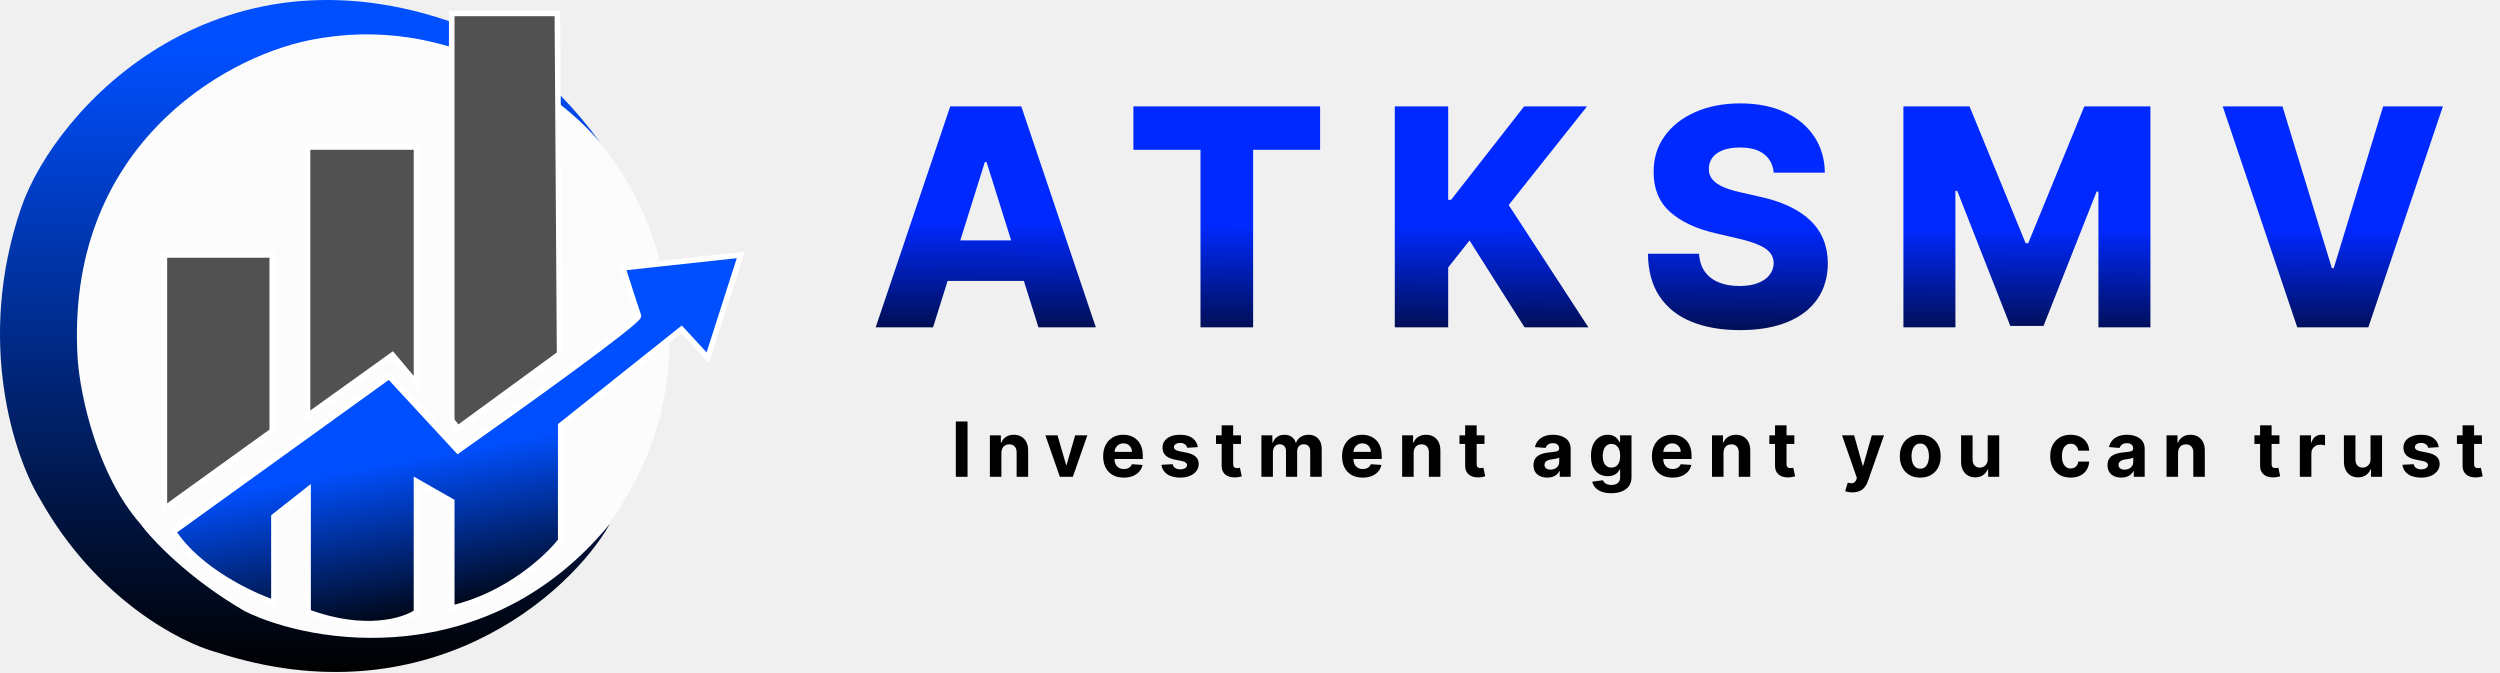
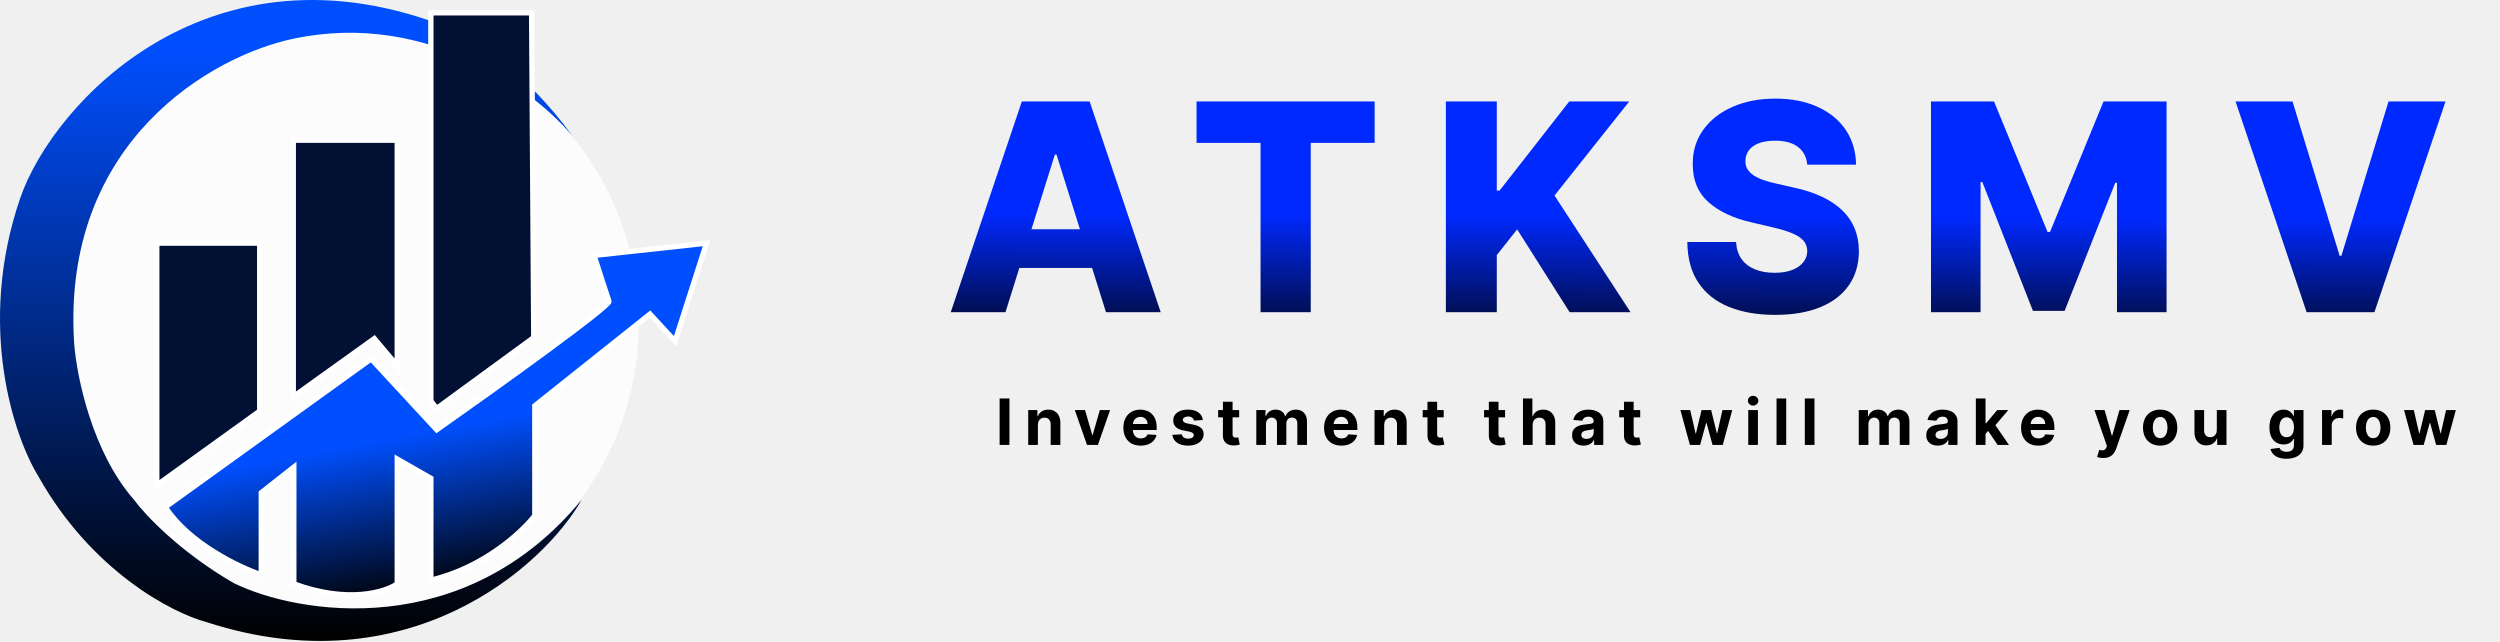
- <svg xmlns="http://www.w3.org/2000/svg" width="970" height="261" viewBox="0 0 970 261" fill="none">
+ <svg xmlns="http://www.w3.org/2000/svg" width="1017" height="261" viewBox="0 0 1017 261" fill="none">
  <ellipse cx="143.598" cy="131.449" rx="116.266" ry="118.435" fill="white" fill-opacity="0.8" />
-   <path d="M236.653 203.263C188.948 261.22 121.14 250.025 95.043 237.183C73.072 224.453 58.845 209.265 54.478 203.263C37.726 184.207 31.237 153.815 30.155 139.577C24.963 57.499 86.389 22.496 119.788 15.656C174.633 4.266 218.092 37.432 232.966 55.439C213.819 28.973 191.724 15.098 183.07 11.469C85.713 -27.393 21.549 41.827 8.233 80.565C-9.615 132.492 5.664 177.579 15.535 193.631C37.278 232.493 70.298 249.467 84.091 253.096C165.546 279.562 220.968 230.902 236.653 203.263Z" fill="url(#paint0_linear_222_756)" />
-   <path d="M119.305 57.047H161.603V148.801L152.276 137.739L119.305 161.382V57.047Z" fill="#515151" stroke="white" stroke-width="2.169" />
-   <path d="M175.268 5.205H216.264L217.132 137.306L177.654 166.155L175.268 163.118V5.205Z" fill="#515151" stroke="white" stroke-width="2.169" />
-   <path d="M63.774 98.911V197.39L105.639 167.239V98.911H63.774Z" fill="#515151" stroke="white" stroke-width="2.169" />
-   <path d="M106.291 233.832V200.427L119.522 190.015V237.519C141.561 245.62 156.759 240.894 161.604 237.519V186.761L175.269 194.57V236.001C196.787 230.968 212.434 216.406 217.567 209.754V165.07L264.421 127.761L274.616 138.823L287.414 98.911L241.645 103.9C243.38 109.323 247.024 120.646 247.719 122.555C248.413 124.464 201.299 158.201 177.655 174.831L150.975 145.981L67.246 206.284C76.79 221.034 97.252 230.795 106.291 233.832Z" fill="url(#paint1_linear_222_756)" stroke="white" stroke-width="2.169" />
-   <path d="M362.027 127.001H339.762L368.682 41.289H396.262L425.181 127.001H402.916L382.786 62.884H382.116L362.027 127.001ZM359.056 93.269H405.595V109.005H359.056V93.269ZM439.759 58.113V41.289H512.204V58.113H486.214V127.001H465.79V58.113H439.759ZM541.178 127.001V41.289H561.895V77.532H563.025L591.358 41.289H615.758L585.373 79.541L616.302 127.001H591.525L570.181 93.31L561.895 103.773V127.001H541.178ZM688.195 66.986C687.916 63.917 686.674 61.531 684.47 59.829C682.294 58.099 679.183 57.234 675.137 57.234C672.459 57.234 670.226 57.583 668.441 58.281C666.655 58.978 665.316 59.941 664.423 61.168C663.53 62.368 663.07 63.749 663.042 65.312C662.986 66.595 663.237 67.725 663.795 68.702C664.381 69.678 665.218 70.543 666.306 71.296C667.422 72.022 668.762 72.664 670.324 73.222C671.887 73.78 673.644 74.268 675.597 74.686L682.963 76.361C687.204 77.281 690.943 78.509 694.179 80.043C697.444 81.578 700.178 83.406 702.382 85.526C704.614 87.647 706.302 90.088 707.446 92.85C708.59 95.612 709.176 98.709 709.204 102.141C709.176 107.554 707.809 112.199 705.103 116.078C702.396 119.956 698.504 122.927 693.426 124.992C688.376 127.057 682.28 128.089 675.137 128.089C667.966 128.089 661.717 127.015 656.387 124.867C651.058 122.718 646.915 119.454 643.958 115.073C641 110.693 639.479 105.154 639.396 98.458H659.233C659.401 101.22 660.14 103.522 661.452 105.364C662.763 107.205 664.563 108.6 666.85 109.549C669.166 110.497 671.845 110.972 674.886 110.972C677.676 110.972 680.048 110.595 682.001 109.842C683.982 109.088 685.502 108.042 686.562 106.703C687.623 105.364 688.167 103.829 688.195 102.099C688.167 100.481 687.665 99.1 686.688 97.956C685.712 96.784 684.205 95.78 682.168 94.943C680.159 94.078 677.592 93.282 674.467 92.557L665.511 90.465C658.089 88.763 652.244 86.014 647.975 82.22C643.706 78.397 641.586 73.236 641.614 66.735C641.586 61.434 643.009 56.788 645.883 52.798C648.757 48.808 652.732 45.697 657.81 43.465C662.888 41.233 668.678 40.117 675.179 40.117C681.819 40.117 687.581 41.247 692.464 43.507C697.374 45.739 701.183 48.878 703.889 52.924C706.595 56.969 707.977 61.657 708.032 66.986H688.195ZM738.524 41.289H764.179L785.942 94.357H786.946L808.709 41.289H834.364V127.001H814.191V74.352H813.48L792.889 126.457H779.999L759.408 74.059H758.696V127.001H738.524V41.289ZM885.603 41.289L904.771 104.066H905.483L924.651 41.289H947.837L918.917 127.001H891.337L862.417 41.289H885.603Z" fill="url(#paint2_linear_222_756)" />
-   <path d="M375.405 163.532V185.001H370.866V163.532H375.405ZM388.54 175.692V185.001H384.074V168.899H388.33V171.74H388.519C388.875 170.804 389.473 170.063 390.312 169.518C391.15 168.966 392.167 168.689 393.362 168.689C394.48 168.689 395.455 168.934 396.287 169.423C397.118 169.913 397.765 170.611 398.226 171.52C398.687 172.421 398.918 173.498 398.918 174.749V185.001H394.452V175.545C394.459 174.56 394.208 173.791 393.698 173.239C393.187 172.68 392.485 172.4 391.59 172.4C390.989 172.4 390.458 172.53 389.997 172.788C389.543 173.047 389.186 173.424 388.928 173.92C388.676 174.41 388.547 175 388.54 175.692ZM421.891 168.899L416.262 185.001H411.23L405.601 168.899H410.318L413.662 180.42H413.83L417.163 168.899H421.891ZM436.014 185.315C434.358 185.315 432.932 184.98 431.737 184.309C430.549 183.631 429.633 182.674 428.99 181.437C428.347 180.193 428.026 178.722 428.026 177.023C428.026 175.367 428.347 173.914 428.99 172.663C429.633 171.412 430.538 170.437 431.705 169.738C432.88 169.039 434.256 168.689 435.836 168.689C436.898 168.689 437.887 168.861 438.802 169.203C439.725 169.539 440.529 170.045 441.214 170.723C441.905 171.401 442.444 172.254 442.828 173.281C443.212 174.301 443.404 175.496 443.404 176.866V178.093H429.808V175.325H439.201C439.201 174.682 439.061 174.113 438.781 173.616C438.502 173.12 438.114 172.732 437.618 172.453C437.129 172.166 436.559 172.023 435.909 172.023C435.231 172.023 434.63 172.18 434.106 172.495C433.589 172.802 433.184 173.218 432.89 173.742C432.597 174.259 432.446 174.836 432.439 175.472V178.103C432.439 178.9 432.586 179.588 432.88 180.168C433.18 180.748 433.603 181.196 434.148 181.51C434.693 181.825 435.34 181.982 436.087 181.982C436.584 181.982 437.038 181.912 437.45 181.772C437.862 181.632 438.215 181.423 438.509 181.143C438.802 180.864 439.026 180.521 439.18 180.116L443.31 180.388C443.1 181.381 442.671 182.247 442.021 182.988C441.378 183.722 440.546 184.295 439.526 184.707C438.512 185.113 437.342 185.315 436.014 185.315ZM464.734 173.491L460.646 173.742C460.576 173.393 460.426 173.078 460.195 172.799C459.965 172.512 459.661 172.285 459.283 172.117C458.913 171.943 458.469 171.855 457.952 171.855C457.26 171.855 456.676 172.002 456.201 172.296C455.726 172.582 455.488 172.967 455.488 173.449C455.488 173.833 455.642 174.158 455.95 174.424C456.257 174.689 456.785 174.902 457.533 175.063L460.447 175.65C462.012 175.972 463.179 176.489 463.948 177.202C464.717 177.914 465.101 178.851 465.101 180.011C465.101 181.066 464.79 181.992 464.168 182.789C463.553 183.586 462.708 184.208 461.631 184.655C460.562 185.095 459.329 185.315 457.931 185.315C455.799 185.315 454.101 184.872 452.836 183.984C451.578 183.09 450.841 181.874 450.624 180.336L455.017 180.105C455.149 180.755 455.471 181.252 455.981 181.594C456.491 181.929 457.145 182.097 457.941 182.097C458.724 182.097 459.353 181.947 459.828 181.646C460.311 181.339 460.555 180.944 460.562 180.462C460.555 180.057 460.384 179.725 460.048 179.466C459.713 179.2 459.196 178.998 458.497 178.858L455.709 178.302C454.136 177.988 452.965 177.443 452.197 176.667C451.435 175.891 451.054 174.902 451.054 173.7C451.054 172.666 451.334 171.775 451.893 171.027C452.459 170.279 453.252 169.703 454.272 169.298C455.3 168.892 456.502 168.689 457.878 168.689C459.912 168.689 461.513 169.119 462.68 169.979C463.854 170.839 464.539 172.009 464.734 173.491ZM481.496 168.899V172.254H471.8V168.899H481.496ZM474.001 165.041H478.467V180.053C478.467 180.465 478.53 180.787 478.655 181.017C478.781 181.241 478.956 181.398 479.18 181.489C479.41 181.58 479.676 181.625 479.976 181.625C480.186 181.625 480.396 181.608 480.605 181.573C480.815 181.531 480.976 181.5 481.087 181.479L481.79 184.802C481.566 184.872 481.252 184.952 480.846 185.043C480.441 185.141 479.948 185.2 479.368 185.221C478.292 185.263 477.349 185.12 476.538 184.791C475.734 184.463 475.109 183.953 474.661 183.261C474.214 182.569 473.994 181.695 474.001 180.64V165.041ZM489.424 185.001V168.899H493.68V171.74H493.868C494.204 170.797 494.763 170.052 495.546 169.507C496.328 168.962 497.265 168.689 498.355 168.689C499.459 168.689 500.399 168.966 501.175 169.518C501.951 170.063 502.468 170.804 502.727 171.74H502.894C503.223 170.818 503.817 170.08 504.676 169.528C505.543 168.969 506.567 168.689 507.748 168.689C509.25 168.689 510.47 169.168 511.406 170.126C512.35 171.076 512.822 172.425 512.822 174.172V185.001H508.366V175.053C508.366 174.158 508.129 173.487 507.654 173.04C507.178 172.593 506.584 172.369 505.871 172.369C505.061 172.369 504.428 172.628 503.974 173.145C503.52 173.655 503.293 174.329 503.293 175.168V185.001H498.963V174.958C498.963 174.169 498.736 173.54 498.282 173.071C497.835 172.603 497.244 172.369 496.51 172.369C496.014 172.369 495.567 172.495 495.168 172.746C494.777 172.991 494.466 173.337 494.235 173.784C494.005 174.224 493.889 174.742 493.889 175.336V185.001H489.424ZM528.706 185.315C527.049 185.315 525.624 184.98 524.429 184.309C523.241 183.631 522.325 182.674 521.682 181.437C521.039 180.193 520.718 178.722 520.718 177.023C520.718 175.367 521.039 173.914 521.682 172.663C522.325 171.412 523.23 170.437 524.397 169.738C525.571 169.039 526.948 168.689 528.527 168.689C529.59 168.689 530.579 168.861 531.494 169.203C532.417 169.539 533.22 170.045 533.905 170.723C534.597 171.401 535.135 172.254 535.52 173.281C535.904 174.301 536.096 175.496 536.096 176.866V178.093H522.5V175.325H531.892C531.892 174.682 531.753 174.113 531.473 173.616C531.194 173.12 530.806 172.732 530.31 172.453C529.82 172.166 529.251 172.023 528.601 172.023C527.923 172.023 527.322 172.18 526.798 172.495C526.281 172.802 525.875 173.218 525.582 173.742C525.288 174.259 525.138 174.836 525.131 175.472V178.103C525.131 178.9 525.278 179.588 525.571 180.168C525.872 180.748 526.295 181.196 526.84 181.51C527.385 181.825 528.031 181.982 528.779 181.982C529.275 181.982 529.729 181.912 530.142 181.772C530.554 181.632 530.907 181.423 531.201 181.143C531.494 180.864 531.718 180.521 531.871 180.116L536.002 180.388C535.792 181.381 535.362 182.247 534.712 182.988C534.069 183.722 533.238 184.295 532.217 184.707C531.204 185.113 530.033 185.315 528.706 185.315ZM548.495 175.692V185.001H544.029V168.899H548.285V171.74H548.474C548.83 170.804 549.427 170.063 550.266 169.518C551.105 168.966 552.122 168.689 553.317 168.689C554.435 168.689 555.41 168.934 556.241 169.423C557.073 169.913 557.72 170.611 558.181 171.52C558.642 172.421 558.873 173.498 558.873 174.749V185.001H554.407V175.545C554.414 174.56 554.162 173.791 553.652 173.239C553.142 172.68 552.44 172.4 551.545 172.4C550.944 172.4 550.413 172.53 549.952 172.788C549.497 173.047 549.141 173.424 548.882 173.92C548.631 174.41 548.502 175 548.495 175.692ZM575.975 168.899V172.254H566.279V168.899H575.975ZM568.48 165.041H572.946V180.053C572.946 180.465 573.009 180.787 573.134 181.017C573.26 181.241 573.435 181.398 573.659 181.489C573.889 181.58 574.155 181.625 574.455 181.625C574.665 181.625 574.875 181.608 575.084 181.573C575.294 181.531 575.455 181.5 575.566 181.479L576.269 184.802C576.045 184.872 575.731 184.952 575.325 185.043C574.92 185.141 574.427 185.2 573.847 185.221C572.771 185.263 571.828 185.12 571.017 184.791C570.213 184.463 569.588 183.953 569.14 183.261C568.693 182.569 568.473 181.695 568.48 180.64V165.041ZM600.345 185.305C599.318 185.305 598.402 185.127 597.598 184.77C596.795 184.407 596.159 183.872 595.69 183.166C595.229 182.454 594.999 181.566 594.999 180.504C594.999 179.609 595.163 178.858 595.491 178.25C595.82 177.642 596.267 177.153 596.833 176.782C597.399 176.412 598.042 176.132 598.762 175.944C599.489 175.755 600.251 175.622 601.047 175.545C601.984 175.448 602.738 175.357 603.312 175.273C603.885 175.182 604.3 175.049 604.559 174.874C604.818 174.7 604.947 174.441 604.947 174.099V174.036C604.947 173.372 604.737 172.858 604.318 172.495C603.906 172.131 603.319 171.95 602.557 171.95C601.753 171.95 601.114 172.128 600.638 172.484C600.163 172.834 599.849 173.274 599.695 173.805L595.565 173.47C595.774 172.491 596.187 171.646 596.802 170.933C597.417 170.213 598.21 169.661 599.181 169.277C600.16 168.885 601.292 168.689 602.578 168.689C603.472 168.689 604.328 168.794 605.146 169.004C605.971 169.214 606.701 169.539 607.337 169.979C607.98 170.419 608.487 170.985 608.857 171.677C609.227 172.362 609.413 173.183 609.413 174.141V185.001H605.178V182.768H605.052C604.793 183.271 604.447 183.715 604.014 184.099C603.581 184.477 603.06 184.774 602.452 184.99C601.844 185.2 601.142 185.305 600.345 185.305ZM601.624 182.223C602.281 182.223 602.861 182.094 603.364 181.835C603.867 181.57 604.262 181.213 604.549 180.766C604.835 180.319 604.978 179.812 604.978 179.246V177.537C604.839 177.628 604.646 177.712 604.402 177.789C604.164 177.859 603.895 177.925 603.595 177.988C603.294 178.044 602.994 178.096 602.693 178.145C602.393 178.187 602.12 178.225 601.875 178.26C601.351 178.337 600.893 178.46 600.502 178.627C600.111 178.795 599.807 179.022 599.59 179.309C599.373 179.588 599.265 179.938 599.265 180.357C599.265 180.965 599.485 181.43 599.926 181.751C600.373 182.066 600.939 182.223 601.624 182.223ZM625.15 191.375C623.703 191.375 622.463 191.175 621.428 190.777C620.401 190.386 619.583 189.851 618.975 189.173C618.367 188.495 617.973 187.734 617.791 186.888L621.921 186.332C622.047 186.654 622.246 186.954 622.519 187.234C622.791 187.513 623.151 187.737 623.598 187.905C624.053 188.079 624.605 188.167 625.255 188.167C626.226 188.167 627.026 187.929 627.655 187.454C628.291 186.986 628.609 186.2 628.609 185.095V182.15H628.421C628.225 182.597 627.931 183.02 627.54 183.418C627.149 183.816 626.645 184.141 626.03 184.393C625.415 184.645 624.682 184.77 623.829 184.77C622.62 184.77 621.519 184.491 620.527 183.932C619.541 183.366 618.755 182.503 618.168 181.342C617.588 180.175 617.298 178.701 617.298 176.919C617.298 175.095 617.595 173.571 618.189 172.348C618.783 171.125 619.573 170.21 620.558 169.602C621.551 168.994 622.637 168.689 623.819 168.689C624.72 168.689 625.475 168.843 626.083 169.151C626.691 169.451 627.18 169.829 627.55 170.283C627.928 170.73 628.218 171.17 628.421 171.604H628.588V168.899H633.023V185.158C633.023 186.528 632.687 187.674 632.016 188.597C631.345 189.519 630.416 190.211 629.228 190.672C628.047 191.14 626.687 191.375 625.15 191.375ZM625.244 181.416C625.964 181.416 626.572 181.238 627.068 180.881C627.571 180.518 627.956 180.001 628.221 179.33C628.494 178.652 628.63 177.841 628.63 176.898C628.63 175.954 628.497 175.137 628.232 174.445C627.966 173.746 627.582 173.204 627.079 172.82C626.576 172.435 625.964 172.243 625.244 172.243C624.51 172.243 623.892 172.442 623.389 172.841C622.886 173.232 622.505 173.777 622.246 174.476C621.988 175.175 621.858 175.982 621.858 176.898C621.858 177.827 621.988 178.631 622.246 179.309C622.512 179.98 622.893 180.5 623.389 180.871C623.892 181.234 624.51 181.416 625.244 181.416ZM648.933 185.315C647.276 185.315 645.851 184.98 644.656 184.309C643.468 183.631 642.552 182.674 641.909 181.437C641.266 180.193 640.945 178.722 640.945 177.023C640.945 175.367 641.266 173.914 641.909 172.663C642.552 171.412 643.457 170.437 644.624 169.738C645.798 169.039 647.175 168.689 648.755 168.689C649.817 168.689 650.806 168.861 651.721 169.203C652.644 169.539 653.447 170.045 654.132 170.723C654.824 171.401 655.362 172.254 655.747 173.281C656.131 174.301 656.323 175.496 656.323 176.866V178.093H642.727V175.325H652.12C652.12 174.682 651.98 174.113 651.7 173.616C651.421 173.12 651.033 172.732 650.537 172.453C650.047 172.166 649.478 172.023 648.828 172.023C648.15 172.023 647.549 172.18 647.025 172.495C646.508 172.802 646.102 173.218 645.809 173.742C645.515 174.259 645.365 174.836 645.358 175.472V178.103C645.358 178.9 645.505 179.588 645.798 180.168C646.099 180.748 646.522 181.196 647.067 181.51C647.612 181.825 648.258 181.982 649.006 181.982C649.502 181.982 649.957 181.912 650.369 181.772C650.781 181.632 651.134 181.423 651.428 181.143C651.721 180.864 651.945 180.521 652.099 180.116L656.229 180.388C656.019 181.381 655.589 182.247 654.939 182.988C654.297 183.722 653.465 184.295 652.445 184.707C651.431 185.113 650.261 185.315 648.933 185.315ZM668.722 175.692V185.001H664.256V168.899H668.512V171.74H668.701C669.057 170.804 669.655 170.063 670.493 169.518C671.332 168.966 672.349 168.689 673.544 168.689C674.662 168.689 675.637 168.934 676.469 169.423C677.3 169.913 677.947 170.611 678.408 171.52C678.869 172.421 679.1 173.498 679.1 174.749V185.001H674.634V175.545C674.641 174.56 674.389 173.791 673.879 173.239C673.369 172.68 672.667 172.4 671.772 172.4C671.171 172.4 670.64 172.53 670.179 172.788C669.724 173.047 669.368 173.424 669.109 173.92C668.858 174.41 668.729 175 668.722 175.692ZM696.202 168.899V172.254H686.506V168.899H696.202ZM688.707 165.041H693.173V180.053C693.173 180.465 693.236 180.787 693.362 181.017C693.487 181.241 693.662 181.398 693.886 181.489C694.116 181.58 694.382 181.625 694.682 181.625C694.892 181.625 695.102 181.608 695.311 181.573C695.521 181.531 695.682 181.5 695.794 181.479L696.496 184.802C696.272 184.872 695.958 184.952 695.552 185.043C695.147 185.141 694.654 185.2 694.074 185.221C692.998 185.263 692.055 185.12 691.244 184.791C690.44 184.463 689.815 183.953 689.368 183.261C688.92 182.569 688.7 181.695 688.707 180.64V165.041ZM718.737 191.039C718.171 191.039 717.64 190.994 717.144 190.903C716.655 190.819 716.25 190.711 715.928 190.578L716.934 187.244C717.459 187.405 717.93 187.492 718.35 187.506C718.776 187.52 719.143 187.423 719.45 187.213C719.765 187.003 720.02 186.647 720.216 186.144L720.478 185.462L714.702 168.899H719.398L722.731 180.724H722.899L726.264 168.899H730.992L724.734 186.741C724.433 187.608 724.024 188.363 723.507 189.005C722.997 189.655 722.351 190.155 721.568 190.505C720.785 190.861 719.842 191.039 718.737 191.039ZM745.052 185.315C743.424 185.315 742.015 184.97 740.827 184.278C739.646 183.579 738.734 182.607 738.091 181.363C737.448 180.112 737.127 178.662 737.127 177.013C737.127 175.35 737.448 173.896 738.091 172.652C738.734 171.401 739.646 170.43 740.827 169.738C742.015 169.039 743.424 168.689 745.052 168.689C746.68 168.689 748.085 169.039 749.266 169.738C750.454 170.43 751.37 171.401 752.013 172.652C752.656 173.896 752.977 175.35 752.977 177.013C752.977 178.662 752.656 180.112 752.013 181.363C751.37 182.607 750.454 183.579 749.266 184.278C748.085 184.97 746.68 185.315 745.052 185.315ZM745.073 181.856C745.814 181.856 746.432 181.646 746.928 181.227C747.425 180.801 747.799 180.221 748.05 179.487C748.309 178.753 748.438 177.918 748.438 176.982C748.438 176.045 748.309 175.21 748.05 174.476C747.799 173.742 747.425 173.162 746.928 172.736C746.432 172.31 745.814 172.096 745.073 172.096C744.325 172.096 743.696 172.31 743.186 172.736C742.683 173.162 742.302 173.742 742.043 174.476C741.792 175.21 741.666 176.045 741.666 176.982C741.666 177.918 741.792 178.753 742.043 179.487C742.302 180.221 742.683 180.801 743.186 181.227C743.696 181.646 744.325 181.856 745.073 181.856ZM771.225 178.145V168.899H775.691V185.001H771.403V182.076H771.236C770.872 183.02 770.268 183.778 769.422 184.351C768.583 184.924 767.559 185.211 766.35 185.211C765.274 185.211 764.327 184.966 763.51 184.477C762.692 183.988 762.052 183.292 761.591 182.391C761.137 181.489 760.906 180.409 760.899 179.151V168.899H765.365V178.355C765.372 179.305 765.627 180.057 766.13 180.609C766.633 181.161 767.308 181.437 768.154 181.437C768.692 181.437 769.195 181.314 769.663 181.07C770.131 180.818 770.509 180.448 770.795 179.959C771.089 179.469 771.232 178.865 771.225 178.145ZM803.407 185.315C801.758 185.315 800.339 184.966 799.151 184.267C797.97 183.561 797.061 182.583 796.425 181.332C795.796 180.081 795.482 178.641 795.482 177.013C795.482 175.364 795.8 173.917 796.436 172.673C797.079 171.422 797.991 170.447 799.172 169.748C800.353 169.042 801.758 168.689 803.386 168.689C804.791 168.689 806.021 168.945 807.076 169.455C808.131 169.965 808.967 170.681 809.582 171.604C810.197 172.526 810.535 173.609 810.598 174.853H806.384C806.265 174.05 805.951 173.403 805.441 172.914C804.938 172.418 804.277 172.17 803.459 172.17C802.768 172.17 802.163 172.359 801.646 172.736C801.136 173.106 800.737 173.648 800.451 174.361C800.164 175.074 800.021 175.937 800.021 176.95C800.021 177.977 800.161 178.851 800.44 179.571C800.727 180.291 801.129 180.839 801.646 181.217C802.163 181.594 802.768 181.783 803.459 181.783C803.97 181.783 804.427 181.678 804.833 181.468C805.245 181.259 805.584 180.955 805.85 180.556C806.122 180.151 806.3 179.665 806.384 179.099H810.598C810.528 180.329 810.193 181.412 809.592 182.349C808.998 183.278 808.177 184.005 807.129 184.529C806.08 185.053 804.84 185.315 803.407 185.315ZM823.068 185.305C822.04 185.305 821.125 185.127 820.321 184.77C819.517 184.407 818.881 183.872 818.413 183.166C817.952 182.454 817.721 181.566 817.721 180.504C817.721 179.609 817.885 178.858 818.214 178.25C818.542 177.642 818.99 177.153 819.556 176.782C820.122 176.412 820.765 176.132 821.485 175.944C822.211 175.755 822.973 175.622 823.77 175.545C824.706 175.448 825.461 175.357 826.034 175.273C826.607 175.182 827.023 175.049 827.282 174.874C827.54 174.7 827.67 174.441 827.67 174.099V174.036C827.67 173.372 827.46 172.858 827.041 172.495C826.628 172.131 826.041 171.95 825.279 171.95C824.476 171.95 823.836 172.128 823.361 172.484C822.886 172.834 822.571 173.274 822.418 173.805L818.287 173.47C818.497 172.491 818.909 171.646 819.524 170.933C820.139 170.213 820.933 169.661 821.904 169.277C822.882 168.885 824.015 168.689 825.3 168.689C826.195 168.689 827.051 168.794 827.869 169.004C828.693 169.214 829.424 169.539 830.06 169.979C830.703 170.419 831.209 170.985 831.58 171.677C831.95 172.362 832.135 173.183 832.135 174.141V185.001H827.9V182.768H827.774C827.516 183.271 827.17 183.715 826.737 184.099C826.303 184.477 825.783 184.774 825.175 184.99C824.567 185.2 823.864 185.305 823.068 185.305ZM824.346 182.223C825.003 182.223 825.583 182.094 826.087 181.835C826.59 181.57 826.985 181.213 827.271 180.766C827.558 180.319 827.701 179.812 827.701 179.246V177.537C827.561 177.628 827.369 177.712 827.124 177.789C826.887 177.859 826.618 177.925 826.317 177.988C826.017 178.044 825.716 178.096 825.416 178.145C825.115 178.187 824.843 178.225 824.598 178.26C824.074 178.337 823.616 178.46 823.225 178.627C822.833 178.795 822.529 179.022 822.313 179.309C822.096 179.588 821.988 179.938 821.988 180.357C821.988 180.965 822.208 181.43 822.648 181.751C823.096 182.066 823.662 182.223 824.346 182.223ZM845.084 175.692V185.001H840.618V168.899H844.874V171.74H845.063C845.42 170.804 846.017 170.063 846.856 169.518C847.694 168.966 848.711 168.689 849.906 168.689C851.024 168.689 851.999 168.934 852.831 169.423C853.663 169.913 854.309 170.611 854.77 171.52C855.232 172.421 855.462 173.498 855.462 174.749V185.001H850.996V175.545C851.003 174.56 850.752 173.791 850.242 173.239C849.731 172.68 849.029 172.4 848.135 172.4C847.534 172.4 847.002 172.53 846.541 172.788C846.087 173.047 845.731 173.424 845.472 173.92C845.22 174.41 845.091 175 845.084 175.692ZM884.415 168.899V172.254H874.719V168.899H884.415ZM876.92 165.041H881.386V180.053C881.386 180.465 881.449 180.787 881.575 181.017C881.7 181.241 881.875 181.398 882.099 181.489C882.329 181.58 882.595 181.625 882.895 181.625C883.105 181.625 883.315 181.608 883.524 181.573C883.734 181.531 883.895 181.5 884.007 181.479L884.709 184.802C884.485 184.872 884.171 184.952 883.766 185.043C883.36 185.141 882.867 185.2 882.287 185.221C881.211 185.263 880.268 185.12 879.457 184.791C878.653 184.463 878.028 183.953 877.581 183.261C877.133 182.569 876.913 181.695 876.92 180.64V165.041ZM892.343 185.001V168.899H896.672V171.709H896.84C897.134 170.709 897.626 169.954 898.318 169.444C899.01 168.927 899.807 168.669 900.708 168.669C900.932 168.669 901.173 168.683 901.432 168.71C901.69 168.738 901.917 168.777 902.113 168.826V172.788C901.903 172.725 901.613 172.67 901.243 172.621C900.873 172.572 900.534 172.547 900.226 172.547C899.569 172.547 898.982 172.69 898.465 172.977C897.955 173.257 897.549 173.648 897.249 174.151C896.955 174.654 896.809 175.234 896.809 175.891V185.001H892.343ZM919.766 178.145V168.899H924.232V185.001H919.944V182.076H919.776C919.413 183.02 918.809 183.778 917.963 184.351C917.124 184.924 916.1 185.211 914.891 185.211C913.815 185.211 912.868 184.966 912.051 184.477C911.233 183.988 910.593 183.292 910.132 182.391C909.678 181.489 909.447 180.409 909.44 179.151V168.899H913.906V178.355C913.913 179.305 914.168 180.057 914.671 180.609C915.174 181.161 915.849 181.437 916.694 181.437C917.233 181.437 917.736 181.314 918.204 181.07C918.672 180.818 919.05 180.448 919.336 179.959C919.63 179.469 919.773 178.865 919.766 178.145ZM946.219 173.491L942.131 173.742C942.061 173.393 941.911 173.078 941.68 172.799C941.45 172.512 941.146 172.285 940.768 172.117C940.398 171.943 939.954 171.855 939.437 171.855C938.745 171.855 938.162 172.002 937.686 172.296C937.211 172.582 936.973 172.967 936.973 173.449C936.973 173.833 937.127 174.158 937.435 174.424C937.742 174.689 938.27 174.902 939.018 175.063L941.932 175.65C943.497 175.972 944.664 176.489 945.433 177.202C946.202 177.914 946.586 178.851 946.586 180.011C946.586 181.066 946.275 181.992 945.653 182.789C945.038 183.586 944.193 184.208 943.116 184.655C942.047 185.095 940.814 185.315 939.416 185.315C937.284 185.315 935.586 184.872 934.321 183.984C933.063 183.09 932.326 181.874 932.109 180.336L936.502 180.105C936.635 180.755 936.956 181.252 937.466 181.594C937.976 181.929 938.63 182.097 939.426 182.097C940.209 182.097 940.838 181.947 941.313 181.646C941.796 181.339 942.04 180.944 942.047 180.462C942.04 180.057 941.869 179.725 941.534 179.466C941.198 179.2 940.681 178.998 939.982 178.858L937.194 178.302C935.621 177.988 934.451 177.443 933.682 176.667C932.92 175.891 932.539 174.902 932.539 173.7C932.539 172.666 932.819 171.775 933.378 171.027C933.944 170.279 934.737 169.703 935.757 169.298C936.785 168.892 937.987 168.689 939.364 168.689C941.397 168.689 942.998 169.119 944.165 169.979C945.339 170.839 946.024 172.009 946.219 173.491ZM962.981 168.899V172.254H953.285V168.899H962.981ZM955.486 165.041H959.952V180.053C959.952 180.465 960.015 180.787 960.14 181.017C960.266 181.241 960.441 181.398 960.665 181.489C960.895 181.58 961.161 181.625 961.461 181.625C961.671 181.625 961.881 181.608 962.09 181.573C962.3 181.531 962.461 181.5 962.572 181.479L963.275 184.802C963.051 184.872 962.737 184.952 962.331 185.043C961.926 185.141 961.433 185.2 960.853 185.221C959.777 185.263 958.834 185.12 958.023 184.791C957.219 184.463 956.594 183.953 956.146 183.261C955.699 182.569 955.479 181.695 955.486 180.64V165.041Z" fill="black" />
+   <path d="M236.653 203.263C188.948 261.22 121.14 250.025 95.043 237.183C73.072 224.453 58.845 209.265 54.478 203.263C37.726 184.207 31.237 153.815 30.155 139.577C24.963 57.499 86.389 22.496 119.788 15.656C174.633 4.266 218.092 37.432 232.966 55.439C213.819 28.973 191.724 15.098 183.07 11.469C85.713 -27.393 21.549 41.827 8.233 80.565C-9.615 132.492 5.664 177.579 15.535 193.631C37.278 232.493 70.298 249.467 84.091 253.096C165.546 279.562 220.968 230.902 236.653 203.263Z" fill="url(#paint0_linear_210_881)" />
+   <path d="M119.305 57.047H161.603V148.801L152.276 137.739L119.305 161.382V57.047Z" fill="#011033" stroke="white" stroke-width="2.169" />
+   <path d="M175.268 5.205H216.264L217.132 137.306L177.654 166.155L175.268 163.118V5.205Z" fill="#011033" stroke="white" stroke-width="2.169" />
+   <path d="M63.774 98.911V197.39L105.639 167.239V98.911H63.774Z" fill="#011033" stroke="white" stroke-width="2.169" />
+   <path d="M106.291 233.832V200.427L119.522 190.015V237.519C141.561 245.62 156.759 240.894 161.604 237.519V186.761L175.269 194.57V236.001C196.787 230.968 212.434 216.406 217.567 209.754V165.07L264.421 127.761L274.616 138.823L287.414 98.911L241.645 103.9C243.38 109.323 247.024 120.646 247.719 122.555C248.413 124.464 201.299 158.201 177.655 174.831L150.975 145.981L67.246 206.284C76.79 221.034 97.252 230.795 106.291 233.832Z" fill="url(#paint1_linear_210_881)" stroke="white" stroke-width="2.169" />
+   <path d="M409.027 127.001H386.762L415.682 41.289H443.262L472.181 127.001H449.916L429.786 62.884H429.116L409.027 127.001ZM406.056 93.269H452.595V109.005H406.056V93.269ZM486.759 58.113V41.289H559.204V58.113H533.214V127.001H512.79V58.113H486.759ZM588.178 127.001V41.289H608.895V77.532H610.025L638.358 41.289H662.758L632.373 79.541L663.302 127.001H638.525L617.181 93.31L608.895 103.773V127.001H588.178ZM735.195 66.986C734.916 63.917 733.674 61.531 731.47 59.829C729.294 58.099 726.183 57.234 722.137 57.234C719.459 57.234 717.226 57.583 715.441 58.281C713.655 58.978 712.316 59.941 711.423 61.168C710.53 62.368 710.07 63.749 710.042 65.312C709.986 66.595 710.237 67.725 710.795 68.702C711.381 69.678 712.218 70.543 713.306 71.296C714.422 72.022 715.762 72.664 717.324 73.222C718.887 73.78 720.644 74.268 722.597 74.686L729.963 76.361C734.204 77.281 737.943 78.509 741.179 80.043C744.444 81.578 747.178 83.406 749.382 85.526C751.614 87.647 753.302 90.088 754.446 92.85C755.59 95.612 756.176 98.709 756.204 102.141C756.176 107.554 754.809 112.199 752.103 116.078C749.396 119.956 745.504 122.927 740.426 124.992C735.376 127.057 729.28 128.089 722.137 128.089C714.966 128.089 708.717 127.015 703.387 124.867C698.058 122.718 693.915 119.454 690.958 115.073C688 110.693 686.479 105.154 686.396 98.458H706.233C706.401 101.22 707.14 103.522 708.452 105.364C709.763 107.205 711.563 108.6 713.85 109.549C716.166 110.497 718.845 110.972 721.886 110.972C724.676 110.972 727.048 110.595 729.001 109.842C730.982 109.088 732.502 108.042 733.562 106.703C734.623 105.364 735.167 103.829 735.195 102.099C735.167 100.481 734.665 99.1 733.688 97.956C732.712 96.784 731.205 95.78 729.168 94.943C727.159 94.078 724.592 93.282 721.467 92.557L712.511 90.465C705.089 88.763 699.244 86.014 694.975 82.22C690.706 78.397 688.586 73.236 688.614 66.735C688.586 61.434 690.009 56.788 692.883 52.798C695.757 48.808 699.732 45.697 704.81 43.465C709.888 41.233 715.678 40.117 722.179 40.117C728.819 40.117 734.581 41.247 739.464 43.507C744.374 45.739 748.183 48.878 750.889 52.924C753.595 56.969 754.977 61.657 755.032 66.986H735.195ZM785.524 41.289H811.179L832.942 94.357H833.946L855.709 41.289H881.364V127.001H861.191V74.352H860.48L839.889 126.457H826.999L806.408 74.059H805.696V127.001H785.524V41.289ZM932.603 41.289L951.771 104.066H952.483L971.651 41.289H994.837L965.917 127.001H938.337L909.417 41.289H932.603Z" fill="url(#paint2_linear_210_881)" />
+   <path d="M410.641 162.092V181.001H406.643V162.092H410.641ZM422.21 172.802V181.001H418.277V166.819H422.025V169.321H422.191C422.505 168.496 423.032 167.844 423.77 167.364C424.509 166.878 425.405 166.634 426.457 166.634C427.442 166.634 428.301 166.85 429.033 167.281C429.766 167.712 430.335 168.327 430.741 169.127C431.147 169.921 431.351 170.869 431.351 171.971V181.001H427.417V172.673C427.423 171.805 427.202 171.128 426.753 170.642C426.303 170.149 425.685 169.903 424.897 169.903C424.367 169.903 423.9 170.017 423.493 170.245C423.093 170.472 422.779 170.805 422.552 171.242C422.33 171.673 422.216 172.193 422.21 172.802ZM451.584 166.819L446.626 181.001H442.194L437.236 166.819H441.391L444.336 176.966H444.484L447.42 166.819H451.584ZM464.023 181.278C462.564 181.278 461.309 180.983 460.256 180.392C459.21 179.795 458.403 178.951 457.837 177.862C457.271 176.766 456.988 175.47 456.988 173.975C456.988 172.516 457.271 171.236 457.837 170.134C458.403 169.032 459.2 168.173 460.228 167.558C461.262 166.942 462.475 166.634 463.866 166.634C464.802 166.634 465.673 166.785 466.479 167.087C467.292 167.382 467.999 167.829 468.603 168.426C469.212 169.023 469.686 169.774 470.025 170.679C470.363 171.577 470.532 172.63 470.532 173.836V174.916H458.557V172.479H466.83C466.83 171.913 466.707 171.411 466.461 170.974C466.214 170.537 465.873 170.195 465.436 169.949C465.005 169.697 464.503 169.571 463.931 169.571C463.334 169.571 462.804 169.709 462.343 169.986C461.887 170.257 461.53 170.623 461.272 171.085C461.013 171.54 460.881 172.048 460.875 172.608V174.926C460.875 175.627 461.004 176.234 461.262 176.745C461.527 177.255 461.9 177.649 462.38 177.926C462.86 178.203 463.429 178.342 464.088 178.342C464.525 178.342 464.925 178.28 465.288 178.157C465.651 178.034 465.962 177.849 466.221 177.603C466.479 177.357 466.676 177.055 466.811 176.698L470.449 176.938C470.265 177.813 469.886 178.576 469.314 179.228C468.747 179.875 468.015 180.379 467.116 180.742C466.224 181.099 465.193 181.278 464.023 181.278ZM489.319 170.863L485.718 171.085C485.656 170.777 485.524 170.5 485.321 170.254C485.118 170.001 484.85 169.801 484.518 169.654C484.191 169.5 483.801 169.423 483.345 169.423C482.736 169.423 482.222 169.552 481.803 169.811C481.385 170.063 481.175 170.402 481.175 170.826C481.175 171.165 481.311 171.451 481.582 171.685C481.852 171.919 482.317 172.107 482.976 172.248L485.543 172.765C486.921 173.048 487.949 173.504 488.626 174.132C489.303 174.759 489.642 175.584 489.642 176.606C489.642 177.536 489.368 178.351 488.82 179.053C488.279 179.755 487.534 180.302 486.586 180.696C485.644 181.084 484.558 181.278 483.327 181.278C481.449 181.278 479.954 180.887 478.839 180.105C477.731 179.318 477.082 178.246 476.891 176.892L480.76 176.689C480.877 177.262 481.16 177.699 481.609 178C482.059 178.296 482.634 178.443 483.336 178.443C484.025 178.443 484.579 178.311 484.998 178.046C485.423 177.776 485.638 177.428 485.644 177.003C485.638 176.646 485.487 176.354 485.192 176.126C484.896 175.892 484.441 175.714 483.825 175.59L481.369 175.101C479.984 174.824 478.953 174.344 478.276 173.661C477.605 172.978 477.27 172.107 477.27 171.048C477.27 170.137 477.516 169.352 478.008 168.693C478.507 168.035 479.206 167.527 480.104 167.17C481.009 166.813 482.068 166.634 483.28 166.634C485.072 166.634 486.481 167.013 487.509 167.77C488.543 168.527 489.147 169.558 489.319 170.863ZM504.082 166.819V169.774H495.542V166.819H504.082ZM497.481 163.421H501.414V176.643C501.414 177.006 501.469 177.289 501.58 177.492C501.691 177.689 501.845 177.828 502.042 177.908C502.245 177.988 502.479 178.028 502.743 178.028C502.928 178.028 503.113 178.013 503.297 177.982C503.482 177.945 503.623 177.917 503.722 177.899L504.341 180.826C504.144 180.887 503.867 180.958 503.51 181.038C503.153 181.124 502.719 181.176 502.208 181.195C501.26 181.232 500.429 181.106 499.715 180.816C499.007 180.527 498.456 180.078 498.062 179.468C497.668 178.859 497.474 178.09 497.481 177.16V163.421ZM511.064 181.001V166.819H514.813V169.321H514.979C515.274 168.49 515.767 167.835 516.456 167.355C517.146 166.875 517.97 166.634 518.931 166.634C519.903 166.634 520.731 166.878 521.414 167.364C522.098 167.844 522.553 168.496 522.781 169.321H522.929C523.218 168.509 523.741 167.859 524.498 167.373C525.261 166.881 526.163 166.634 527.203 166.634C528.527 166.634 529.601 167.056 530.426 167.899C531.257 168.737 531.672 169.925 531.672 171.463V181.001H527.748V172.239C527.748 171.451 527.539 170.86 527.12 170.466C526.702 170.072 526.179 169.875 525.551 169.875C524.837 169.875 524.28 170.103 523.88 170.559C523.479 171.008 523.279 171.602 523.279 172.34V181.001H519.466V172.156C519.466 171.46 519.266 170.906 518.866 170.494C518.472 170.081 517.952 169.875 517.306 169.875C516.869 169.875 516.475 169.986 516.124 170.208C515.779 170.423 515.505 170.728 515.302 171.122C515.099 171.509 514.997 171.965 514.997 172.488V181.001H511.064ZM545.662 181.278C544.203 181.278 542.948 180.983 541.895 180.392C540.849 179.795 540.042 178.951 539.476 177.862C538.91 176.766 538.627 175.47 538.627 173.975C538.627 172.516 538.91 171.236 539.476 170.134C540.042 169.032 540.839 168.173 541.867 167.558C542.901 166.942 544.114 166.634 545.505 166.634C546.441 166.634 547.312 166.785 548.118 167.087C548.931 167.382 549.638 167.829 550.242 168.426C550.851 169.023 551.325 169.774 551.664 170.679C552.002 171.577 552.171 172.63 552.171 173.836V174.916H540.196V172.479H548.469C548.469 171.913 548.346 171.411 548.1 170.974C547.853 170.537 547.512 170.195 547.075 169.949C546.644 169.697 546.142 169.571 545.57 169.571C544.973 169.571 544.443 169.709 543.982 169.986C543.526 170.257 543.169 170.623 542.911 171.085C542.652 171.54 542.52 172.048 542.514 172.608V174.926C542.514 175.627 542.643 176.234 542.901 176.745C543.166 177.255 543.539 177.649 544.019 177.926C544.499 178.203 545.068 178.342 545.727 178.342C546.164 178.342 546.564 178.28 546.927 178.157C547.29 178.034 547.601 177.849 547.86 177.603C548.118 177.357 548.315 177.055 548.45 176.698L552.088 176.938C551.904 177.813 551.525 178.576 550.953 179.228C550.386 179.875 549.654 180.379 548.755 180.742C547.863 181.099 546.832 181.278 545.662 181.278ZM563.091 172.802V181.001H559.158V166.819H562.907V169.321H563.073C563.387 168.496 563.913 167.844 564.652 167.364C565.39 166.878 566.286 166.634 567.339 166.634C568.323 166.634 569.182 166.85 569.915 167.281C570.647 167.712 571.216 168.327 571.623 169.127C572.029 169.921 572.232 170.869 572.232 171.971V181.001H568.299V172.673C568.305 171.805 568.083 171.128 567.634 170.642C567.185 170.149 566.566 169.903 565.778 169.903C565.249 169.903 564.781 170.017 564.375 170.245C563.975 170.472 563.661 170.805 563.433 171.242C563.211 171.673 563.098 172.193 563.091 172.802ZM587.295 166.819V169.774H578.755V166.819H587.295ZM580.694 163.421H584.627V176.643C584.627 177.006 584.682 177.289 584.793 177.492C584.904 177.689 585.058 177.828 585.255 177.908C585.458 177.988 585.692 178.028 585.956 178.028C586.141 178.028 586.326 178.013 586.51 177.982C586.695 177.945 586.837 177.917 586.935 177.899L587.554 180.826C587.357 180.887 587.08 180.958 586.723 181.038C586.366 181.124 585.932 181.176 585.421 181.195C584.473 181.232 583.642 181.106 582.928 180.816C582.22 180.527 581.669 180.078 581.275 179.468C580.881 178.859 580.688 178.09 580.694 177.16V163.421ZM612.258 166.819V169.774H603.718V166.819H612.258ZM605.657 163.421H609.59V176.643C609.59 177.006 609.645 177.289 609.756 177.492C609.867 177.689 610.021 177.828 610.218 177.908C610.421 177.988 610.655 178.028 610.92 178.028C611.104 178.028 611.289 178.013 611.474 177.982C611.658 177.945 611.8 177.917 611.898 177.899L612.517 180.826C612.32 180.887 612.043 180.958 611.686 181.038C611.329 181.124 610.895 181.176 610.384 181.195C609.436 181.232 608.605 181.106 607.891 180.816C607.183 180.527 606.632 180.078 606.238 179.468C605.844 178.859 605.651 178.09 605.657 177.16V163.421ZM623.478 172.802V181.001H619.545V162.092H623.368V169.321H623.534C623.854 168.484 624.371 167.829 625.085 167.355C625.799 166.875 626.695 166.634 627.772 166.634C628.757 166.634 629.615 166.85 630.348 167.281C631.086 167.706 631.659 168.318 632.065 169.118C632.477 169.912 632.681 170.863 632.674 171.971V181.001H628.741V172.673C628.747 171.799 628.526 171.119 628.076 170.632C627.633 170.146 627.012 169.903 626.211 169.903C625.676 169.903 625.202 170.017 624.789 170.245C624.383 170.472 624.063 170.805 623.829 171.242C623.602 171.673 623.485 172.193 623.478 172.802ZM644.234 181.269C643.329 181.269 642.523 181.112 641.815 180.798C641.107 180.478 640.547 180.007 640.134 179.385C639.728 178.757 639.525 177.976 639.525 177.04C639.525 176.252 639.67 175.59 639.959 175.055C640.248 174.519 640.642 174.089 641.141 173.762C641.639 173.436 642.206 173.19 642.84 173.024C643.48 172.858 644.151 172.741 644.852 172.673C645.677 172.587 646.342 172.507 646.847 172.433C647.351 172.353 647.718 172.236 647.945 172.082C648.173 171.928 648.287 171.7 648.287 171.399V171.343C648.287 170.759 648.102 170.306 647.733 169.986C647.37 169.666 646.853 169.506 646.182 169.506C645.474 169.506 644.911 169.663 644.492 169.977C644.074 170.285 643.797 170.672 643.661 171.14L640.024 170.845C640.208 169.983 640.571 169.238 641.113 168.61C641.655 167.976 642.353 167.49 643.209 167.152C644.071 166.807 645.068 166.634 646.2 166.634C646.988 166.634 647.742 166.727 648.462 166.911C649.189 167.096 649.832 167.382 650.392 167.77C650.958 168.158 651.405 168.657 651.731 169.266C652.057 169.869 652.22 170.592 652.22 171.436V181.001H648.49V179.034H648.379C648.152 179.478 647.847 179.868 647.465 180.207C647.084 180.539 646.625 180.801 646.09 180.992C645.554 181.176 644.936 181.269 644.234 181.269ZM645.36 178.554C645.939 178.554 646.45 178.44 646.893 178.213C647.336 177.979 647.684 177.665 647.936 177.271C648.189 176.877 648.315 176.431 648.315 175.932V174.427C648.192 174.507 648.022 174.581 647.807 174.649C647.598 174.71 647.361 174.769 647.096 174.824C646.831 174.873 646.567 174.92 646.302 174.963C646.037 175 645.797 175.033 645.582 175.064C645.12 175.132 644.717 175.24 644.372 175.387C644.028 175.535 643.76 175.735 643.569 175.987C643.378 176.234 643.283 176.541 643.283 176.911C643.283 177.446 643.477 177.856 643.864 178.139C644.258 178.416 644.757 178.554 645.36 178.554ZM667.235 166.819V169.774H658.695V166.819H667.235ZM660.634 163.421H664.567V176.643C664.567 177.006 664.622 177.289 664.733 177.492C664.844 177.689 664.998 177.828 665.195 177.908C665.398 177.988 665.632 178.028 665.896 178.028C666.081 178.028 666.266 178.013 666.45 177.982C666.635 177.945 666.777 177.917 666.875 177.899L667.494 180.826C667.297 180.887 667.02 180.958 666.663 181.038C666.306 181.124 665.872 181.176 665.361 181.195C664.413 181.232 663.582 181.106 662.868 180.816C662.16 180.527 661.609 180.078 661.215 179.468C660.821 178.859 660.627 178.09 660.634 177.16V163.421ZM687.452 181.001L683.593 166.819H687.572L689.77 176.348H689.899L692.189 166.819H696.094L698.421 176.292H698.541L700.702 166.819H704.672L700.822 181.001H696.658L694.22 172.082H694.045L691.607 181.001H687.452ZM711.19 181.001V166.819H715.123V181.001H711.19ZM713.166 164.991C712.581 164.991 712.08 164.797 711.661 164.409C711.249 164.015 711.042 163.545 711.042 162.997C711.042 162.455 711.249 161.99 711.661 161.603C712.08 161.209 712.581 161.012 713.166 161.012C713.751 161.012 714.249 161.209 714.662 161.603C715.08 161.99 715.29 162.455 715.29 162.997C715.29 163.545 715.08 164.015 714.662 164.409C714.249 164.797 713.751 164.991 713.166 164.991ZM726.627 162.092V181.001H722.694V162.092H726.627ZM738.131 162.092V181.001H734.198V162.092H738.131ZM756.14 181.001V166.819H759.888V169.321H760.054C760.35 168.49 760.842 167.835 761.532 167.355C762.221 166.875 763.046 166.634 764.006 166.634C764.979 166.634 765.807 166.878 766.49 167.364C767.173 167.844 767.628 168.496 767.856 169.321H768.004C768.293 168.509 768.816 167.859 769.574 167.373C770.337 166.881 771.239 166.634 772.279 166.634C773.602 166.634 774.676 167.056 775.501 167.899C776.332 168.737 776.748 169.925 776.748 171.463V181.001H772.824V172.239C772.824 171.451 772.614 170.86 772.196 170.466C771.777 170.072 771.254 169.875 770.626 169.875C769.912 169.875 769.355 170.103 768.955 170.559C768.555 171.008 768.355 171.602 768.355 172.34V181.001H764.542V172.156C764.542 171.46 764.342 170.906 763.941 170.494C763.548 170.081 763.027 169.875 762.381 169.875C761.944 169.875 761.55 169.986 761.199 170.208C760.855 170.423 760.581 170.728 760.378 171.122C760.174 171.509 760.073 171.965 760.073 172.488V181.001H756.14ZM788.318 181.269C787.414 181.269 786.607 181.112 785.899 180.798C785.192 180.478 784.631 180.007 784.219 179.385C783.813 178.757 783.61 177.976 783.61 177.04C783.61 176.252 783.754 175.59 784.044 175.055C784.333 174.519 784.727 174.089 785.225 173.762C785.724 173.436 786.29 173.19 786.924 173.024C787.564 172.858 788.235 172.741 788.937 172.673C789.762 172.587 790.427 172.507 790.931 172.433C791.436 172.353 791.802 172.236 792.03 172.082C792.258 171.928 792.372 171.7 792.372 171.399V171.343C792.372 170.759 792.187 170.306 791.818 169.986C791.455 169.666 790.938 169.506 790.267 169.506C789.559 169.506 788.996 169.663 788.577 169.977C788.158 170.285 787.881 170.672 787.746 171.14L784.108 170.845C784.293 169.983 784.656 169.238 785.198 168.61C785.739 167.976 786.438 167.49 787.294 167.152C788.155 166.807 789.153 166.634 790.285 166.634C791.073 166.634 791.827 166.727 792.547 166.911C793.273 167.096 793.917 167.382 794.477 167.77C795.043 168.158 795.489 168.657 795.816 169.266C796.142 169.869 796.305 170.592 796.305 171.436V181.001H792.575V179.034H792.464C792.236 179.478 791.932 179.868 791.55 180.207C791.168 180.539 790.71 180.801 790.174 180.992C789.639 181.176 789.02 181.269 788.318 181.269ZM789.445 178.554C790.023 178.554 790.534 178.44 790.978 178.213C791.421 177.979 791.769 177.665 792.021 177.271C792.273 176.877 792.399 176.431 792.399 175.932V174.427C792.276 174.507 792.107 174.581 791.892 174.649C791.682 174.71 791.445 174.769 791.181 174.824C790.916 174.873 790.651 174.92 790.387 174.963C790.122 175 789.882 175.033 789.666 175.064C789.205 175.132 788.802 175.24 788.457 175.387C788.112 175.535 787.845 175.735 787.654 175.987C787.463 176.234 787.367 176.541 787.367 176.911C787.367 177.446 787.561 177.856 787.949 178.139C788.343 178.416 788.842 178.554 789.445 178.554ZM807.34 176.92L807.35 172.202H807.922L812.465 166.819H816.98L810.877 173.947H809.944L807.34 176.92ZM803.776 181.001V162.092H807.71V181.001H803.776ZM812.64 181.001L808.467 174.824L811.089 172.045L817.247 181.001H812.64ZM829.208 181.278C827.75 181.278 826.494 180.983 825.441 180.392C824.395 179.795 823.589 178.951 823.022 177.862C822.456 176.766 822.173 175.47 822.173 173.975C822.173 172.516 822.456 171.236 823.022 170.134C823.589 169.032 824.386 168.173 825.414 167.558C826.448 166.942 827.66 166.634 829.051 166.634C829.987 166.634 830.858 166.785 831.664 167.087C832.477 167.382 833.185 167.829 833.788 168.426C834.397 169.023 834.871 169.774 835.21 170.679C835.548 171.577 835.718 172.63 835.718 173.836V174.916H823.742V172.479H832.015C832.015 171.913 831.892 171.411 831.646 170.974C831.4 170.537 831.058 170.195 830.621 169.949C830.19 169.697 829.689 169.571 829.116 169.571C828.519 169.571 827.99 169.709 827.528 169.986C827.073 170.257 826.715 170.623 826.457 171.085C826.198 171.54 826.066 172.048 826.06 172.608V174.926C826.06 175.627 826.189 176.234 826.448 176.745C826.712 177.255 827.085 177.649 827.565 177.926C828.045 178.203 828.614 178.342 829.273 178.342C829.71 178.342 830.11 178.28 830.473 178.157C830.836 178.034 831.147 177.849 831.406 177.603C831.664 177.357 831.861 177.055 831.997 176.698L835.635 176.938C835.45 177.813 835.071 178.576 834.499 179.228C833.933 179.875 833.2 180.379 832.301 180.742C831.409 181.099 830.378 181.278 829.208 181.278ZM855.57 186.319C855.072 186.319 854.604 186.279 854.167 186.199C853.736 186.125 853.379 186.03 853.096 185.913L853.982 182.977C854.444 183.118 854.859 183.195 855.229 183.208C855.604 183.22 855.927 183.134 856.198 182.949C856.475 182.764 856.7 182.451 856.872 182.007L857.103 181.407L852.016 166.819H856.152L859.088 177.234H859.236L862.199 166.819H866.364L860.851 182.534C860.587 183.297 860.227 183.962 859.771 184.528C859.322 185.1 858.753 185.541 858.063 185.848C857.374 186.162 856.543 186.319 855.57 186.319ZM878.747 181.278C877.313 181.278 876.072 180.973 875.026 180.364C873.986 179.748 873.183 178.893 872.616 177.797C872.05 176.695 871.767 175.418 871.767 173.965C871.767 172.501 872.05 171.22 872.616 170.125C873.183 169.023 873.986 168.167 875.026 167.558C876.072 166.942 877.313 166.634 878.747 166.634C880.181 166.634 881.418 166.942 882.459 167.558C883.505 168.167 884.311 169.023 884.878 170.125C885.444 171.22 885.727 172.501 885.727 173.965C885.727 175.418 885.444 176.695 884.878 177.797C884.311 178.893 883.505 179.748 882.459 180.364C881.418 180.973 880.181 181.278 878.747 181.278ZM878.765 178.231C879.418 178.231 879.963 178.046 880.4 177.677C880.837 177.302 881.166 176.791 881.388 176.144C881.615 175.498 881.729 174.763 881.729 173.938C881.729 173.113 881.615 172.377 881.388 171.731C881.166 171.085 880.837 170.574 880.4 170.198C879.963 169.823 879.418 169.635 878.765 169.635C878.107 169.635 877.553 169.823 877.103 170.198C876.66 170.574 876.325 171.085 876.097 171.731C875.876 172.377 875.765 173.113 875.765 173.938C875.765 174.763 875.876 175.498 876.097 176.144C876.325 176.791 876.66 177.302 877.103 177.677C877.553 178.046 878.107 178.231 878.765 178.231ZM901.799 174.963V166.819H905.732V181.001H901.956V178.425H901.808C901.488 179.256 900.956 179.924 900.211 180.429C899.472 180.933 898.571 181.186 897.506 181.186C896.558 181.186 895.724 180.97 895.004 180.539C894.283 180.108 893.72 179.496 893.314 178.702C892.914 177.908 892.711 176.957 892.705 175.849V166.819H896.638V175.147C896.644 175.984 896.869 176.646 897.312 177.132C897.755 177.619 898.349 177.862 899.094 177.862C899.568 177.862 900.011 177.754 900.423 177.539C900.836 177.317 901.168 176.991 901.421 176.56C901.679 176.129 901.805 175.597 901.799 174.963ZM930.125 186.615C928.851 186.615 927.758 186.439 926.847 186.088C925.943 185.744 925.222 185.273 924.687 184.676C924.151 184.079 923.804 183.408 923.644 182.663L927.281 182.174C927.392 182.457 927.568 182.721 927.808 182.968C928.048 183.214 928.365 183.411 928.759 183.559C929.159 183.712 929.645 183.789 930.218 183.789C931.073 183.789 931.778 183.58 932.332 183.161C932.892 182.749 933.172 182.057 933.172 181.084V178.49H933.006C932.834 178.884 932.575 179.256 932.23 179.607C931.886 179.958 931.442 180.244 930.901 180.465C930.359 180.687 929.713 180.798 928.962 180.798C927.897 180.798 926.928 180.552 926.053 180.059C925.186 179.561 924.493 178.8 923.976 177.779C923.465 176.751 923.21 175.452 923.21 173.882C923.21 172.276 923.471 170.934 923.995 169.857C924.518 168.78 925.213 167.973 926.081 167.438C926.955 166.902 927.912 166.634 928.953 166.634C929.747 166.634 930.411 166.77 930.947 167.041C931.482 167.305 931.913 167.638 932.24 168.038C932.572 168.432 932.827 168.82 933.006 169.201H933.154V166.819H937.059V181.139C937.059 182.346 936.764 183.355 936.173 184.168C935.582 184.98 934.763 185.59 933.717 185.996C932.677 186.408 931.479 186.615 930.125 186.615ZM930.208 177.843C930.842 177.843 931.378 177.686 931.815 177.372C932.258 177.052 932.597 176.597 932.83 176.006C933.071 175.409 933.191 174.695 933.191 173.864C933.191 173.033 933.074 172.313 932.84 171.703C932.606 171.088 932.267 170.611 931.824 170.272C931.381 169.934 930.842 169.764 930.208 169.764C929.562 169.764 929.017 169.94 928.574 170.291C928.131 170.635 927.795 171.116 927.568 171.731C927.34 172.347 927.226 173.058 927.226 173.864C927.226 174.683 927.34 175.39 927.568 175.987C927.802 176.578 928.137 177.037 928.574 177.363C929.017 177.683 929.562 177.843 930.208 177.843ZM944.609 181.001V166.819H948.422V169.294H948.57C948.829 168.413 949.263 167.749 949.872 167.299C950.481 166.844 951.183 166.616 951.977 166.616C952.174 166.616 952.386 166.628 952.614 166.653C952.842 166.678 953.042 166.711 953.214 166.755V170.245C953.03 170.189 952.774 170.14 952.448 170.097C952.122 170.054 951.823 170.032 951.552 170.032C950.974 170.032 950.457 170.158 950.001 170.411C949.552 170.657 949.195 171.002 948.93 171.445C948.672 171.888 948.542 172.399 948.542 172.978V181.001H944.609ZM965.415 181.278C963.981 181.278 962.741 180.973 961.694 180.364C960.654 179.748 959.851 178.893 959.285 177.797C958.718 176.695 958.435 175.418 958.435 173.965C958.435 172.501 958.718 171.22 959.285 170.125C959.851 169.023 960.654 168.167 961.694 167.558C962.741 166.942 963.981 166.634 965.415 166.634C966.85 166.634 968.087 166.942 969.127 167.558C970.173 168.167 970.98 169.023 971.546 170.125C972.112 171.22 972.395 172.501 972.395 173.965C972.395 175.418 972.112 176.695 971.546 177.797C970.98 178.893 970.173 179.748 969.127 180.364C968.087 180.973 966.85 181.278 965.415 181.278ZM965.434 178.231C966.086 178.231 966.631 178.046 967.068 177.677C967.505 177.302 967.834 176.791 968.056 176.144C968.284 175.498 968.398 174.763 968.398 173.938C968.398 173.113 968.284 172.377 968.056 171.731C967.834 171.085 967.505 170.574 967.068 170.198C966.631 169.823 966.086 169.635 965.434 169.635C964.775 169.635 964.221 169.823 963.772 170.198C963.329 170.574 962.993 171.085 962.765 171.731C962.544 172.377 962.433 173.113 962.433 173.938C962.433 174.763 962.544 175.498 962.765 176.144C962.993 176.791 963.329 177.302 963.772 177.677C964.221 178.046 964.775 178.231 965.434 178.231ZM981.815 181.001L977.956 166.819H981.935L984.133 176.348H984.262L986.552 166.819H990.457L992.784 176.292H992.904L995.064 166.819H999.035L995.184 181.001H991.02L988.583 172.082H988.407L985.97 181.001H981.815Z" fill="black" />
  <defs>
-     <linearGradient id="paint0_linear_222_756" x1="118.327" y1="0" x2="118.327" y2="260.731" gradientUnits="userSpaceOnUse">
+     <linearGradient id="paint0_linear_210_881" x1="118.327" y1="0" x2="118.327" y2="260.731" gradientUnits="userSpaceOnUse">
      <stop offset="0.072" stop-color="#004FFF" />
      <stop offset="1" />
    </linearGradient>
-     <linearGradient id="paint1_linear_222_756" x1="162.5" y1="162" x2="177.33" y2="241.992" gradientUnits="userSpaceOnUse">
+     <linearGradient id="paint1_linear_210_881" x1="162.5" y1="162" x2="177.33" y2="241.992" gradientUnits="userSpaceOnUse">
      <stop offset="0.185" stop-color="#004FFF" />
      <stop offset="1" />
    </linearGradient>
-     <linearGradient id="paint2_linear_222_756" x1="654" y1="42.5" x2="653.5" y2="156.001" gradientUnits="userSpaceOnUse">
+     <linearGradient id="paint2_linear_210_881" x1="701" y1="42.5" x2="700.5" y2="156.001" gradientUnits="userSpaceOnUse">
      <stop offset="0.4" stop-color="#0029FF" />
      <stop offset="0.91" stop-color="#01030A" />
    </linearGradient>
  </defs>
</svg>
